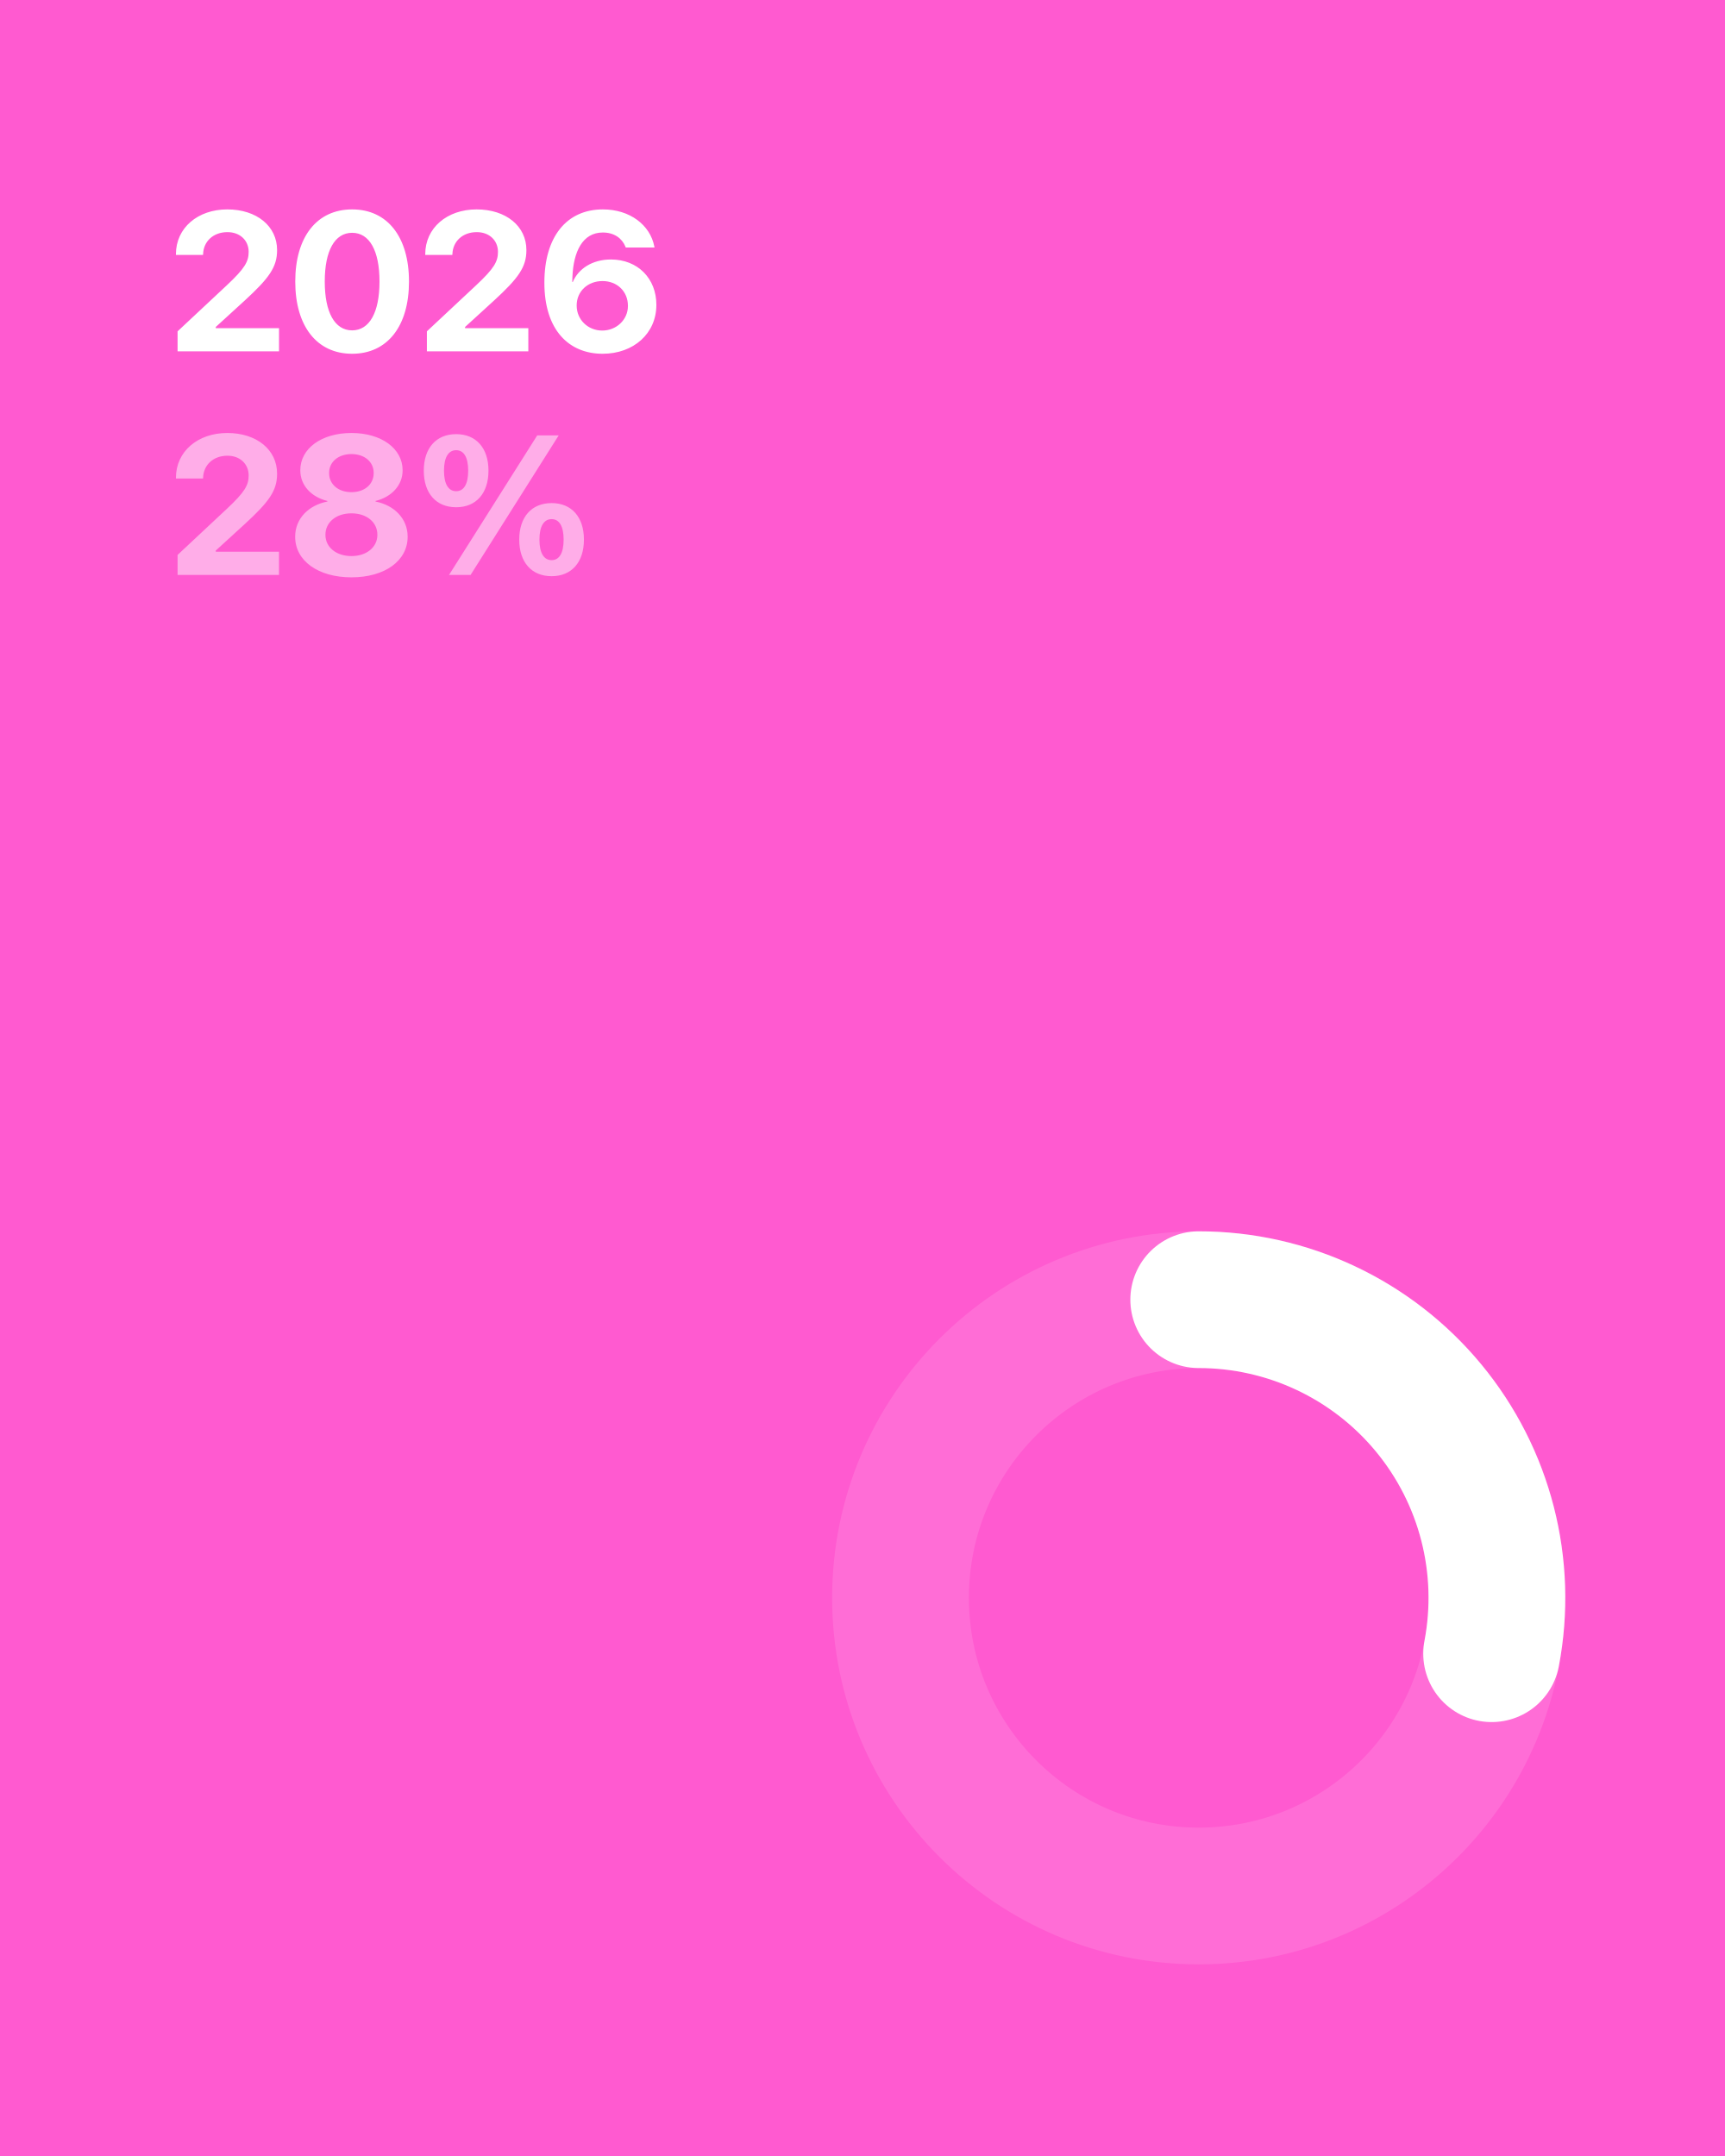
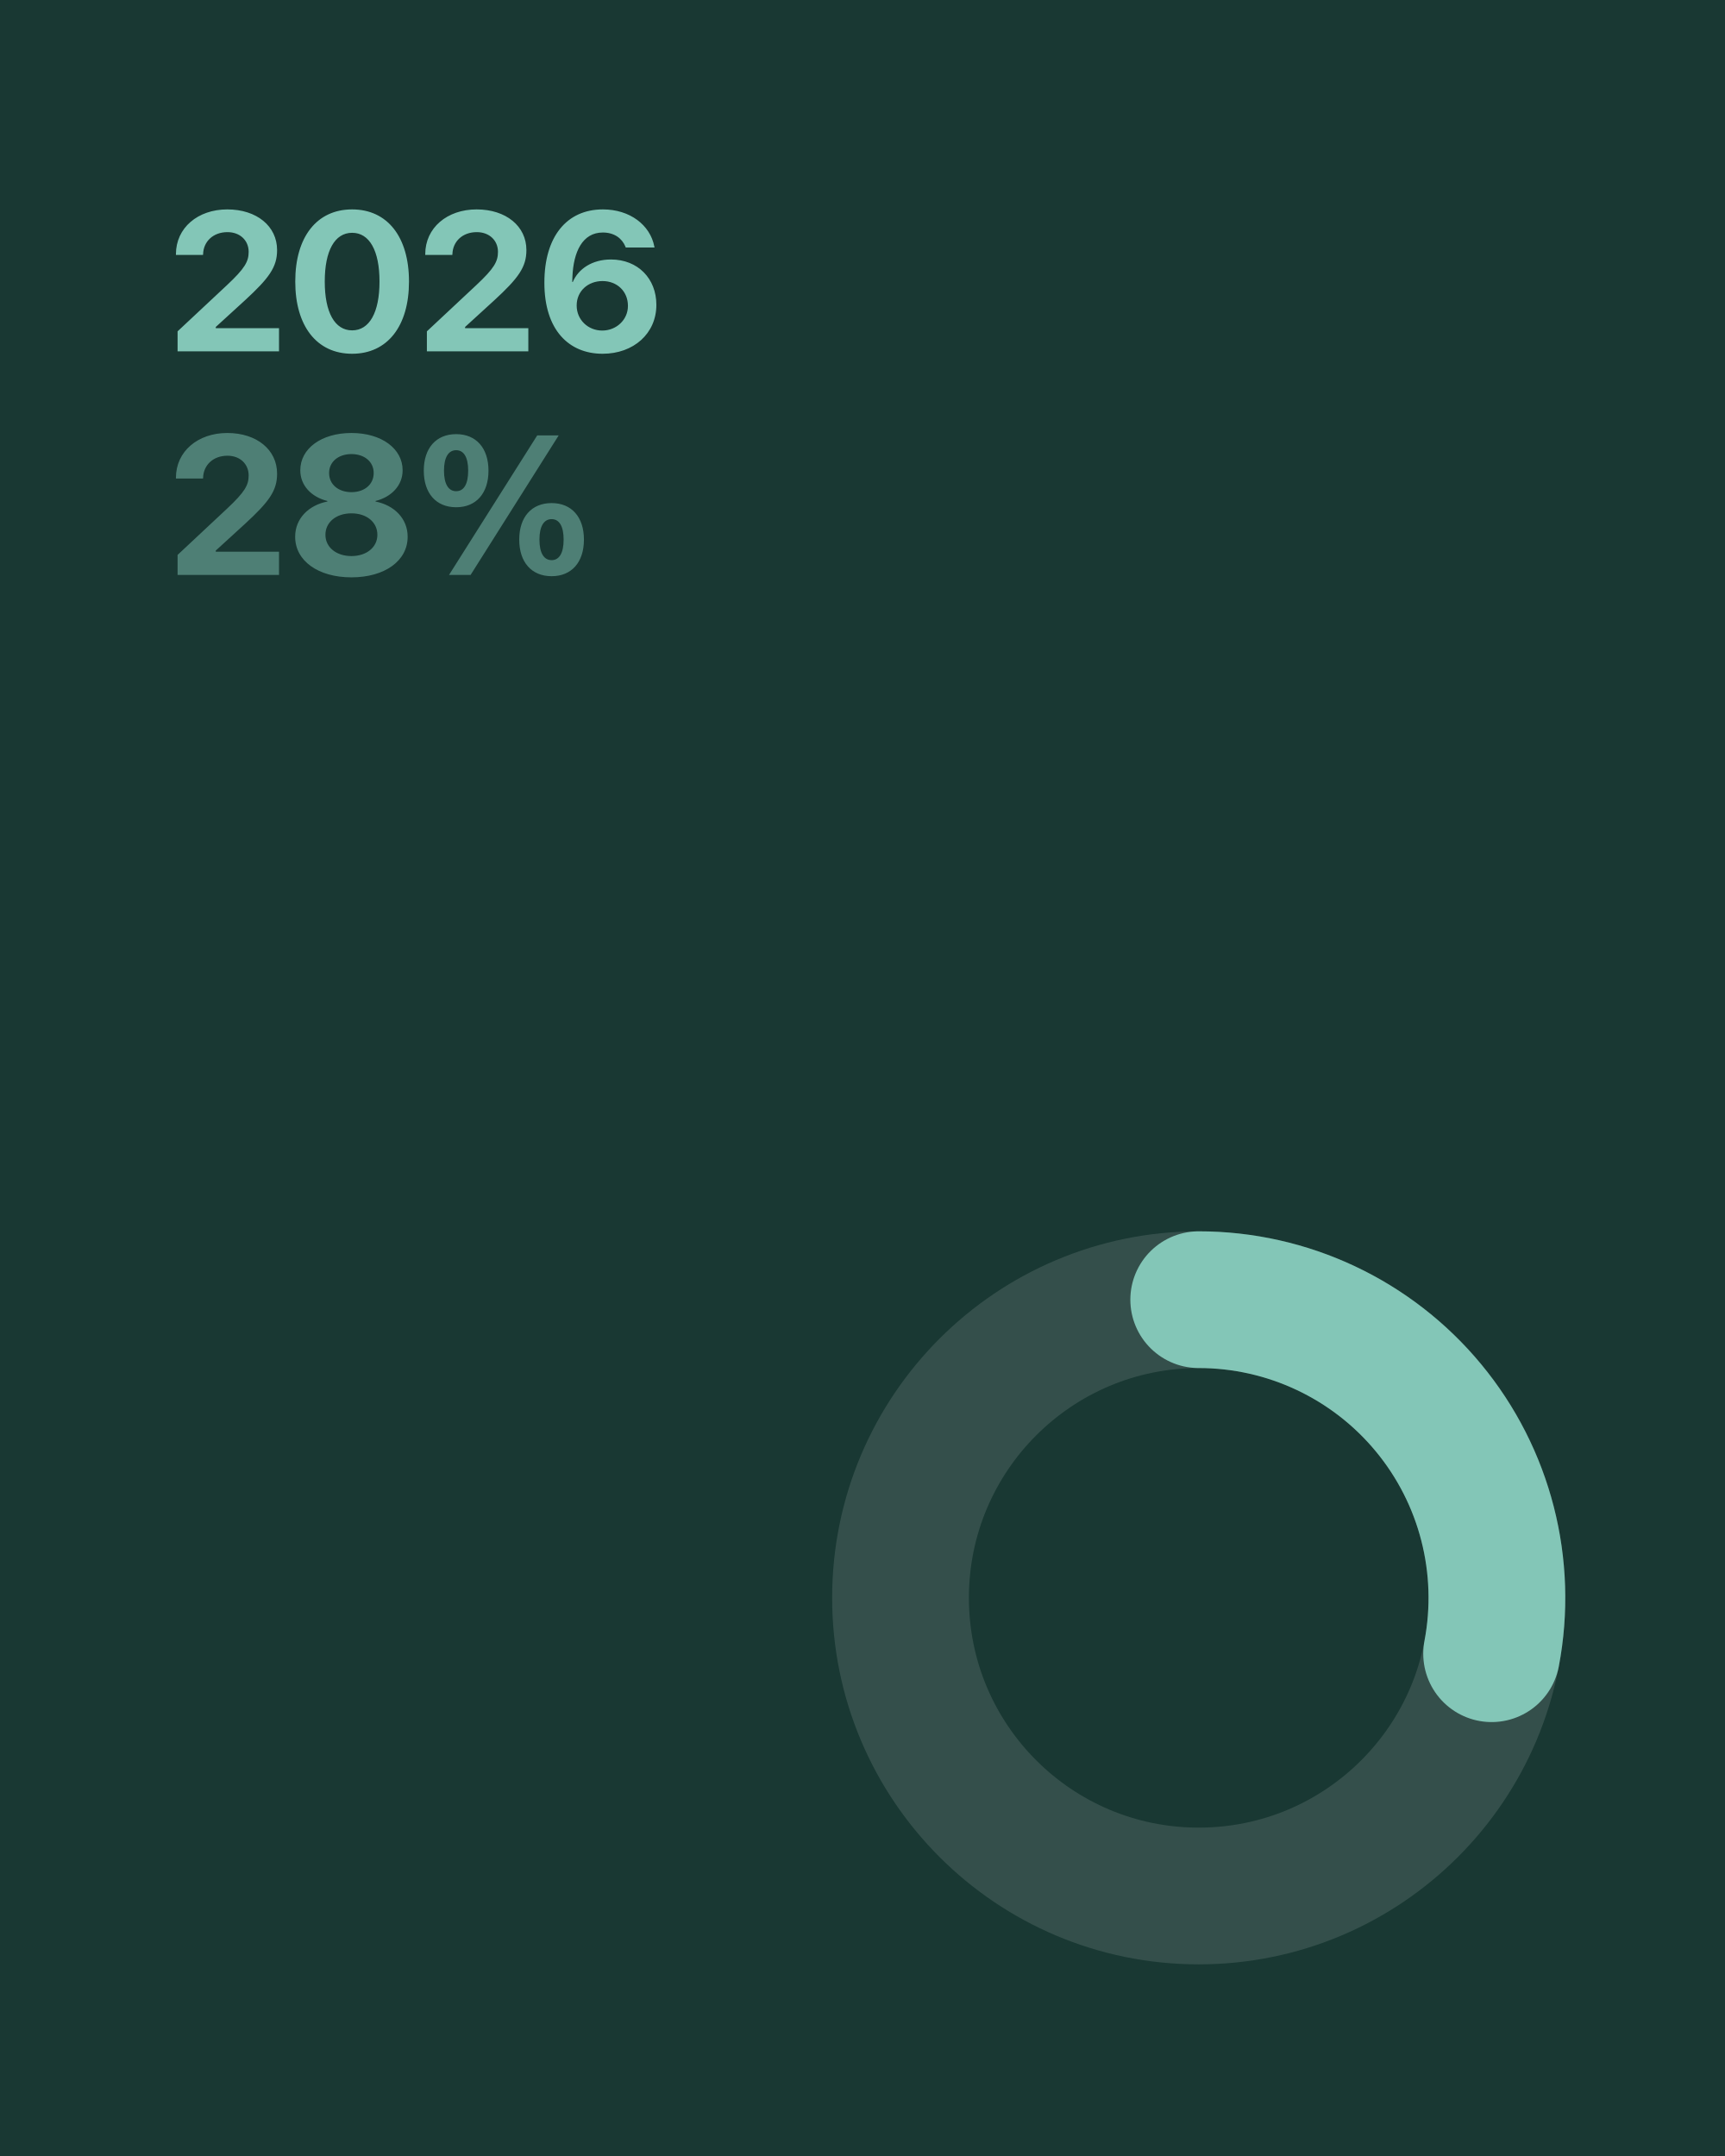
<svg xmlns="http://www.w3.org/2000/svg" viewBox="0 0 1080 1350" width="1080" height="1350">
-   <rect width="1080" height="1350" fill="#FF5AD0" />
-   <circle opacity="0.12" cx="750.5" cy="1000.5" r="186.692" fill="none" stroke="white" stroke-width="85.617" />
-   <path d="M750.5 813.808 A186.692 186.692 0 0 1 933.885 1035.483" fill="none" stroke="white" stroke-width="85.617" stroke-linecap="round" stroke-linejoin="round" />
-   <path d="M111.18 220L174.69 220L174.69 205.47L135.09 205.47L135.09 204.74L153.38 188.03C168.45 174.17 173.48 167.26 173.48 156.67L173.48 156.55C173.48 141.65 160.76 131.12 142.30 131.12C123.83 131.12 110.15 142.68 110.15 159.15L110.15 159.63L127.10 159.63L127.16 159.09C127.40 151.22 133.46 145.35 142.42 145.35C150.17 145.35 155.62 150.43 155.68 157.58L155.68 157.70C155.68 163.75 153.32 168.05 142.05 178.59L111.18 207.47ZM220.46 221.51C242.62 221.51 256.06 204.14 256.06 176.35L256.06 176.22C256.06 148.43 242.62 131.12 220.46 131.12C198.30 131.12 184.86 148.43 184.86 176.22L184.86 176.35C184.86 204.14 198.30 221.51 220.46 221.51ZM220.46 206.86C209.56 206.86 203.33 195.54 203.33 176.35L203.33 176.22C203.33 157.03 209.56 145.77 220.46 145.77C231.36 145.77 237.60 157.03 237.60 176.22L237.60 176.35C237.60 195.54 231.36 206.86 220.46 206.86ZM267.27 220L330.78 220L330.78 205.47L291.18 205.47L291.18 204.74L309.47 188.03C324.54 174.17 329.57 167.26 329.57 156.67L329.57 156.55C329.57 141.65 316.85 131.12 298.39 131.12C279.92 131.12 266.24 142.68 266.24 159.15L266.24 159.63L283.19 159.63L283.25 159.09C283.49 151.22 289.55 145.35 298.51 145.35C306.26 145.35 311.71 150.43 311.77 157.58L311.77 157.70C311.77 163.75 309.41 168.05 298.14 178.59L267.27 207.47ZM377.28 221.51C396.71 221.51 410.94 208.80 410.94 190.94L410.94 190.82C410.94 174.47 399.38 162.48 382.49 162.48C370.68 162.48 362.08 168.41 358.63 176.53L358.27 176.53C358.27 175.62 358.33 174.41 358.39 173.20C359.05 157.76 364.63 145.59 377.40 145.59C384.54 145.59 389.39 149.16 391.57 154.43L391.75 154.97L409.79 154.97L409.67 154.37C407.07 140.87 394.35 131.12 377.46 131.12C354.70 131.12 340.83 148.31 340.83 176.95L340.83 177.07C340.83 206.68 356.21 221.51 377.28 221.51ZM361.05 191.36L361.05 191.24C361.05 182.34 368.08 175.98 377.22 175.98C386.30 175.98 393.14 182.40 393.14 191.48L393.14 191.60C393.14 200.20 385.94 206.98 377.04 206.98C368.08 206.98 361.05 200.14 361.05 191.36Z" fill="white" />
-   <path d="M111.18 360L174.69 360L174.69 345.47L135.09 345.47L135.09 344.74L153.38 328.03C168.45 314.17 173.48 307.26 173.48 296.67L173.48 296.55C173.48 281.65 160.76 271.12 142.30 271.12C123.83 271.12 110.15 282.68 110.15 299.15L110.15 299.63L127.10 299.63L127.16 299.09C127.40 291.22 133.46 285.35 142.42 285.35C150.17 285.35 155.62 290.43 155.68 297.58L155.68 297.70C155.68 303.75 153.32 308.05 142.05 318.59L111.18 347.47ZM220.04 361.51C240.87 361.51 255.22 351.16 255.22 336.14L255.22 336.02C255.22 324.70 246.80 316.35 235.12 314.04L235.12 313.68C245.17 311.20 252.07 303.87 252.07 294.55L252.07 294.43C252.07 280.93 238.87 271.12 220.04 271.12C201.15 271.12 188.01 280.93 188.01 294.43L188.01 294.55C188.01 303.87 194.85 311.20 204.96 313.68L204.96 314.04C193.22 316.35 184.80 324.70 184.80 336.02L184.80 336.14C184.80 351.16 199.21 361.51 220.04 361.51ZM220.04 308.17C211.80 308.17 206.05 303.27 206.05 296.24L206.05 296.12C206.05 289.16 211.87 284.32 220.04 284.32C228.21 284.32 233.96 289.16 233.96 296.12L233.96 296.24C233.96 303.27 228.27 308.17 220.04 308.17ZM220.04 348.19C210.47 348.19 203.75 342.62 203.75 334.93L203.75 334.81C203.75 327.06 210.41 321.43 220.04 321.43C229.67 321.43 236.27 327.06 236.27 334.81L236.27 334.93C236.27 342.62 229.54 348.19 220.04 348.19ZM285.61 317.62C298.14 317.62 305.83 308.84 305.83 294.73L305.83 294.67C305.83 280.62 298.14 271.84 285.61 271.84C273.02 271.84 265.33 280.62 265.33 294.67L265.33 294.73C265.33 308.84 273.02 317.62 285.61 317.62ZM294.63 360L349.79 272.63L336.35 272.63L281.13 360ZM285.61 307.57C280.71 307.57 277.98 303.03 277.98 294.73L277.98 294.67C277.98 286.44 280.71 281.89 285.61 281.89C290.46 281.89 293.12 286.44 293.12 294.67L293.12 294.73C293.12 303.03 290.46 307.57 285.61 307.57ZM345.37 360.79C357.90 360.79 365.59 352.01 365.59 337.90L365.59 337.84C365.59 323.79 357.90 315.01 345.37 315.01C332.78 315.01 325.09 323.79 325.09 337.84L325.09 337.90C325.09 352.01 332.78 360.79 345.37 360.79ZM345.37 350.74C340.47 350.74 337.74 346.20 337.74 337.90L337.74 337.84C337.74 329.61 340.47 325.06 345.37 325.06C350.21 325.06 352.88 329.61 352.88 337.84L352.88 337.90C352.88 346.20 350.21 350.74 345.37 350.74Z" fill="white" opacity="0.5" />
+   <rect width="1080" height="1350" fill="#193833" />
+   <circle opacity="0.12" cx="750.5" cy="1000.5" r="186.692" fill="none" stroke="#FFFFFF" stroke-width="85.617" />
+   <path d="M750.5 813.808 A186.692 186.692 0 0 1 933.885 1035.483" fill="none" stroke="#83C6B7" stroke-width="85.617" stroke-linecap="round" stroke-linejoin="round" />
+   <path d="M111.18 220L174.69 220L174.69 205.47L135.09 205.47L135.09 204.74L153.38 188.03C168.45 174.17 173.48 167.26 173.48 156.67L173.48 156.55C173.48 141.65 160.76 131.12 142.30 131.12C123.83 131.12 110.15 142.68 110.15 159.15L110.15 159.63L127.10 159.63L127.16 159.09C127.40 151.22 133.46 145.35 142.42 145.35C150.17 145.35 155.62 150.43 155.68 157.58L155.68 157.70C155.68 163.75 153.32 168.05 142.05 178.59L111.18 207.47ZM220.46 221.51C242.62 221.51 256.06 204.14 256.06 176.35L256.06 176.22C256.06 148.43 242.62 131.12 220.46 131.12C198.30 131.12 184.86 148.43 184.86 176.22L184.86 176.35C184.86 204.14 198.30 221.51 220.46 221.51ZM220.46 206.86C209.56 206.86 203.33 195.54 203.33 176.35L203.33 176.22C203.33 157.03 209.56 145.77 220.46 145.77C231.36 145.77 237.60 157.03 237.60 176.22L237.60 176.35C237.60 195.54 231.36 206.86 220.46 206.86ZM267.27 220L330.78 220L330.78 205.47L291.18 205.47L291.18 204.74L309.47 188.03C324.54 174.17 329.57 167.26 329.57 156.67L329.57 156.55C329.57 141.65 316.85 131.12 298.39 131.12C279.92 131.12 266.24 142.68 266.24 159.15L266.24 159.63L283.19 159.63L283.25 159.09C283.49 151.22 289.55 145.35 298.51 145.35C306.26 145.35 311.71 150.43 311.77 157.58L311.77 157.70C311.77 163.75 309.41 168.05 298.14 178.59L267.27 207.47ZM377.28 221.51C396.71 221.51 410.94 208.80 410.94 190.94L410.94 190.82C410.94 174.47 399.38 162.48 382.49 162.48C370.68 162.48 362.08 168.41 358.63 176.53L358.27 176.53C358.27 175.62 358.33 174.41 358.39 173.20C359.05 157.76 364.63 145.59 377.40 145.59C384.54 145.59 389.39 149.16 391.57 154.43L391.75 154.97L409.79 154.97L409.67 154.37C407.07 140.87 394.35 131.12 377.46 131.12C354.70 131.12 340.83 148.31 340.83 176.95L340.83 177.07C340.83 206.68 356.21 221.51 377.28 221.51ZM361.05 191.36L361.05 191.24C361.05 182.34 368.08 175.98 377.22 175.98C386.30 175.98 393.14 182.40 393.14 191.48L393.14 191.60C393.14 200.20 385.94 206.98 377.04 206.98C368.08 206.98 361.05 200.14 361.05 191.36Z" fill="#83C6B7" />
+   <path d="M111.18 360L174.69 360L174.69 345.47L135.09 345.47L135.09 344.74L153.38 328.03C168.45 314.17 173.48 307.26 173.48 296.67L173.48 296.55C173.48 281.65 160.76 271.12 142.30 271.12C123.83 271.12 110.15 282.68 110.15 299.15L110.15 299.63L127.10 299.63L127.16 299.09C127.40 291.22 133.46 285.35 142.42 285.35C150.17 285.35 155.62 290.43 155.68 297.58L155.68 297.70C155.68 303.75 153.32 308.05 142.05 318.59L111.18 347.47ZM220.04 361.51C240.87 361.51 255.22 351.16 255.22 336.14L255.22 336.02C255.22 324.70 246.80 316.35 235.12 314.04L235.12 313.68C245.17 311.20 252.07 303.87 252.07 294.55L252.07 294.43C252.07 280.93 238.87 271.12 220.04 271.12C201.15 271.12 188.01 280.93 188.01 294.43L188.01 294.55C188.01 303.87 194.85 311.20 204.96 313.68L204.96 314.04C193.22 316.35 184.80 324.70 184.80 336.02L184.80 336.14C184.80 351.16 199.21 361.51 220.04 361.51ZM220.04 308.17C211.80 308.17 206.05 303.27 206.05 296.24L206.05 296.12C206.05 289.16 211.87 284.32 220.04 284.32C228.21 284.32 233.96 289.16 233.96 296.12L233.96 296.24C233.96 303.27 228.27 308.17 220.04 308.17ZM220.04 348.19C210.47 348.19 203.75 342.62 203.75 334.93L203.75 334.81C203.75 327.06 210.41 321.43 220.04 321.43C229.67 321.43 236.27 327.06 236.27 334.81L236.27 334.93C236.27 342.62 229.54 348.19 220.04 348.19ZM285.61 317.62C298.14 317.62 305.83 308.84 305.83 294.73L305.83 294.67C305.83 280.62 298.14 271.84 285.61 271.84C273.02 271.84 265.33 280.62 265.33 294.67L265.33 294.73C265.33 308.84 273.02 317.62 285.61 317.62ZM294.63 360L349.79 272.63L336.35 272.63L281.13 360ZM285.61 307.57C280.71 307.57 277.98 303.03 277.98 294.73L277.98 294.67C277.98 286.44 280.71 281.89 285.61 281.89C290.46 281.89 293.12 286.44 293.12 294.67L293.12 294.73C293.12 303.03 290.46 307.57 285.61 307.57ZM345.37 360.79C357.90 360.79 365.59 352.01 365.59 337.90L365.59 337.84C365.59 323.79 357.90 315.01 345.37 315.01C332.78 315.01 325.09 323.79 325.09 337.84L325.09 337.90C325.09 352.01 332.78 360.79 345.37 360.79ZM345.37 350.74C340.47 350.74 337.74 346.20 337.74 337.90L337.74 337.84C337.74 329.61 340.47 325.06 345.37 325.06C350.21 325.06 352.88 329.61 352.88 337.84L352.88 337.90C352.88 346.20 350.21 350.74 345.37 350.74Z" fill="#83C6B7" opacity="0.5" />
</svg>
